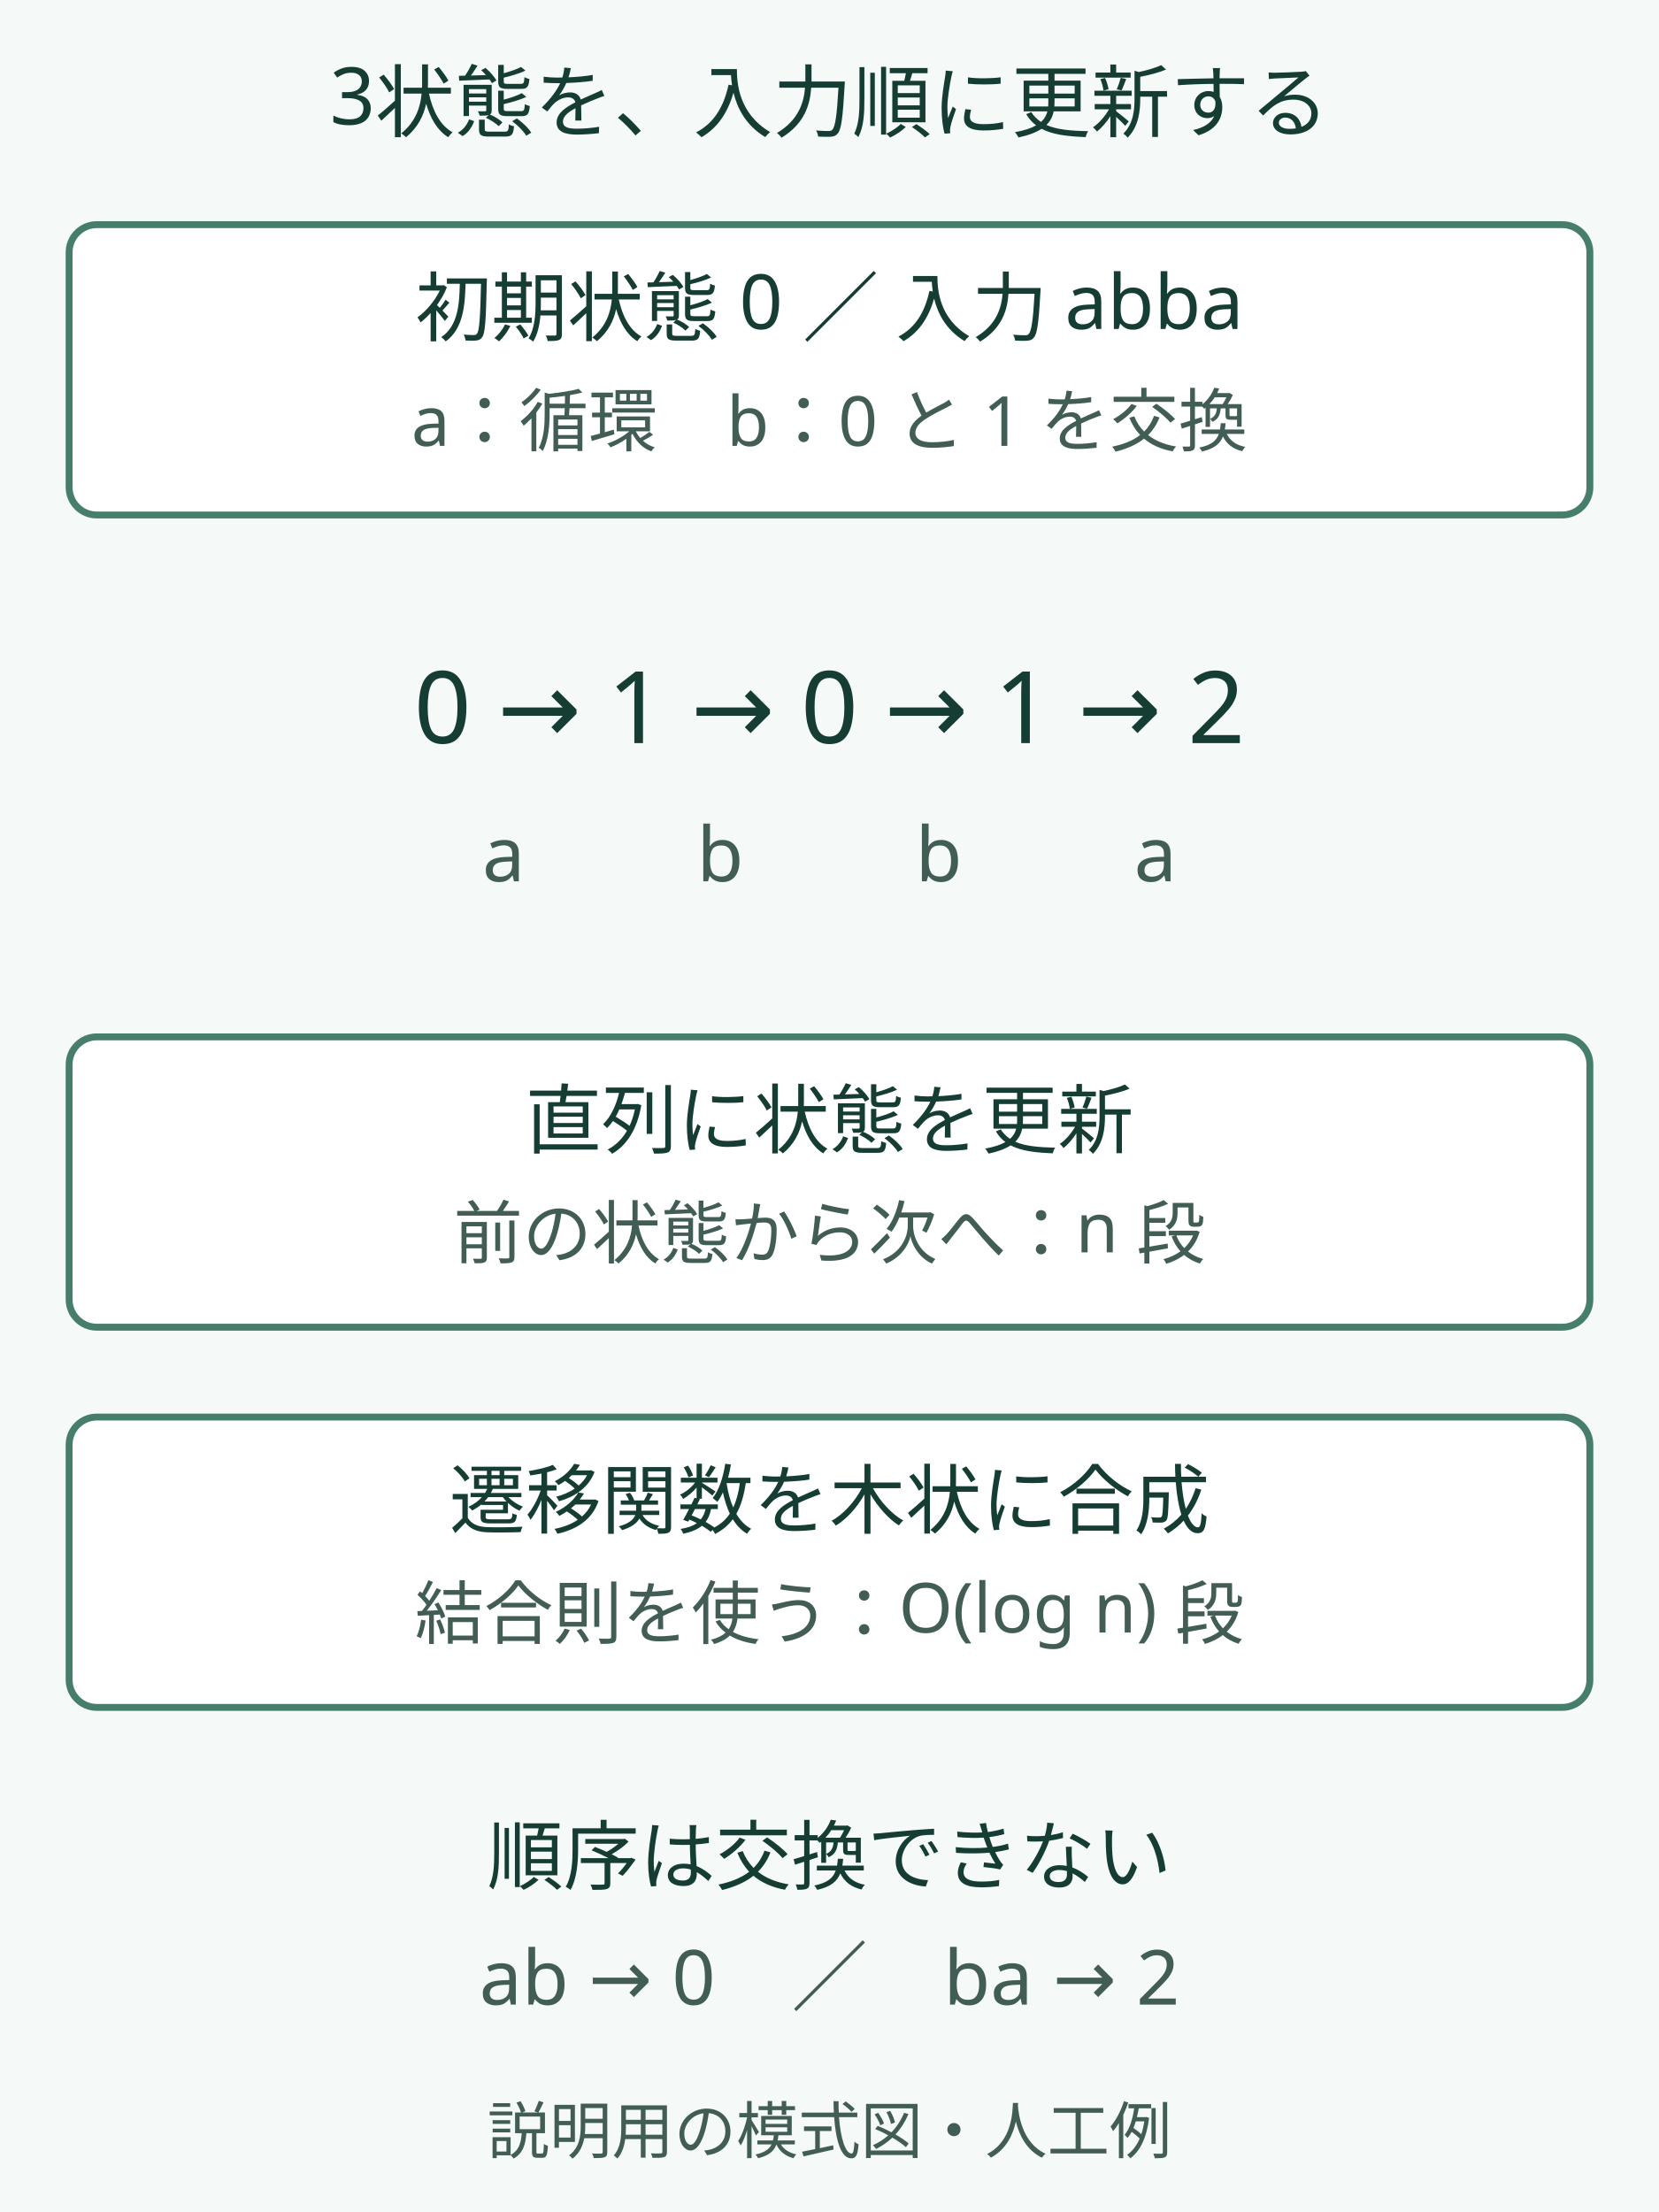
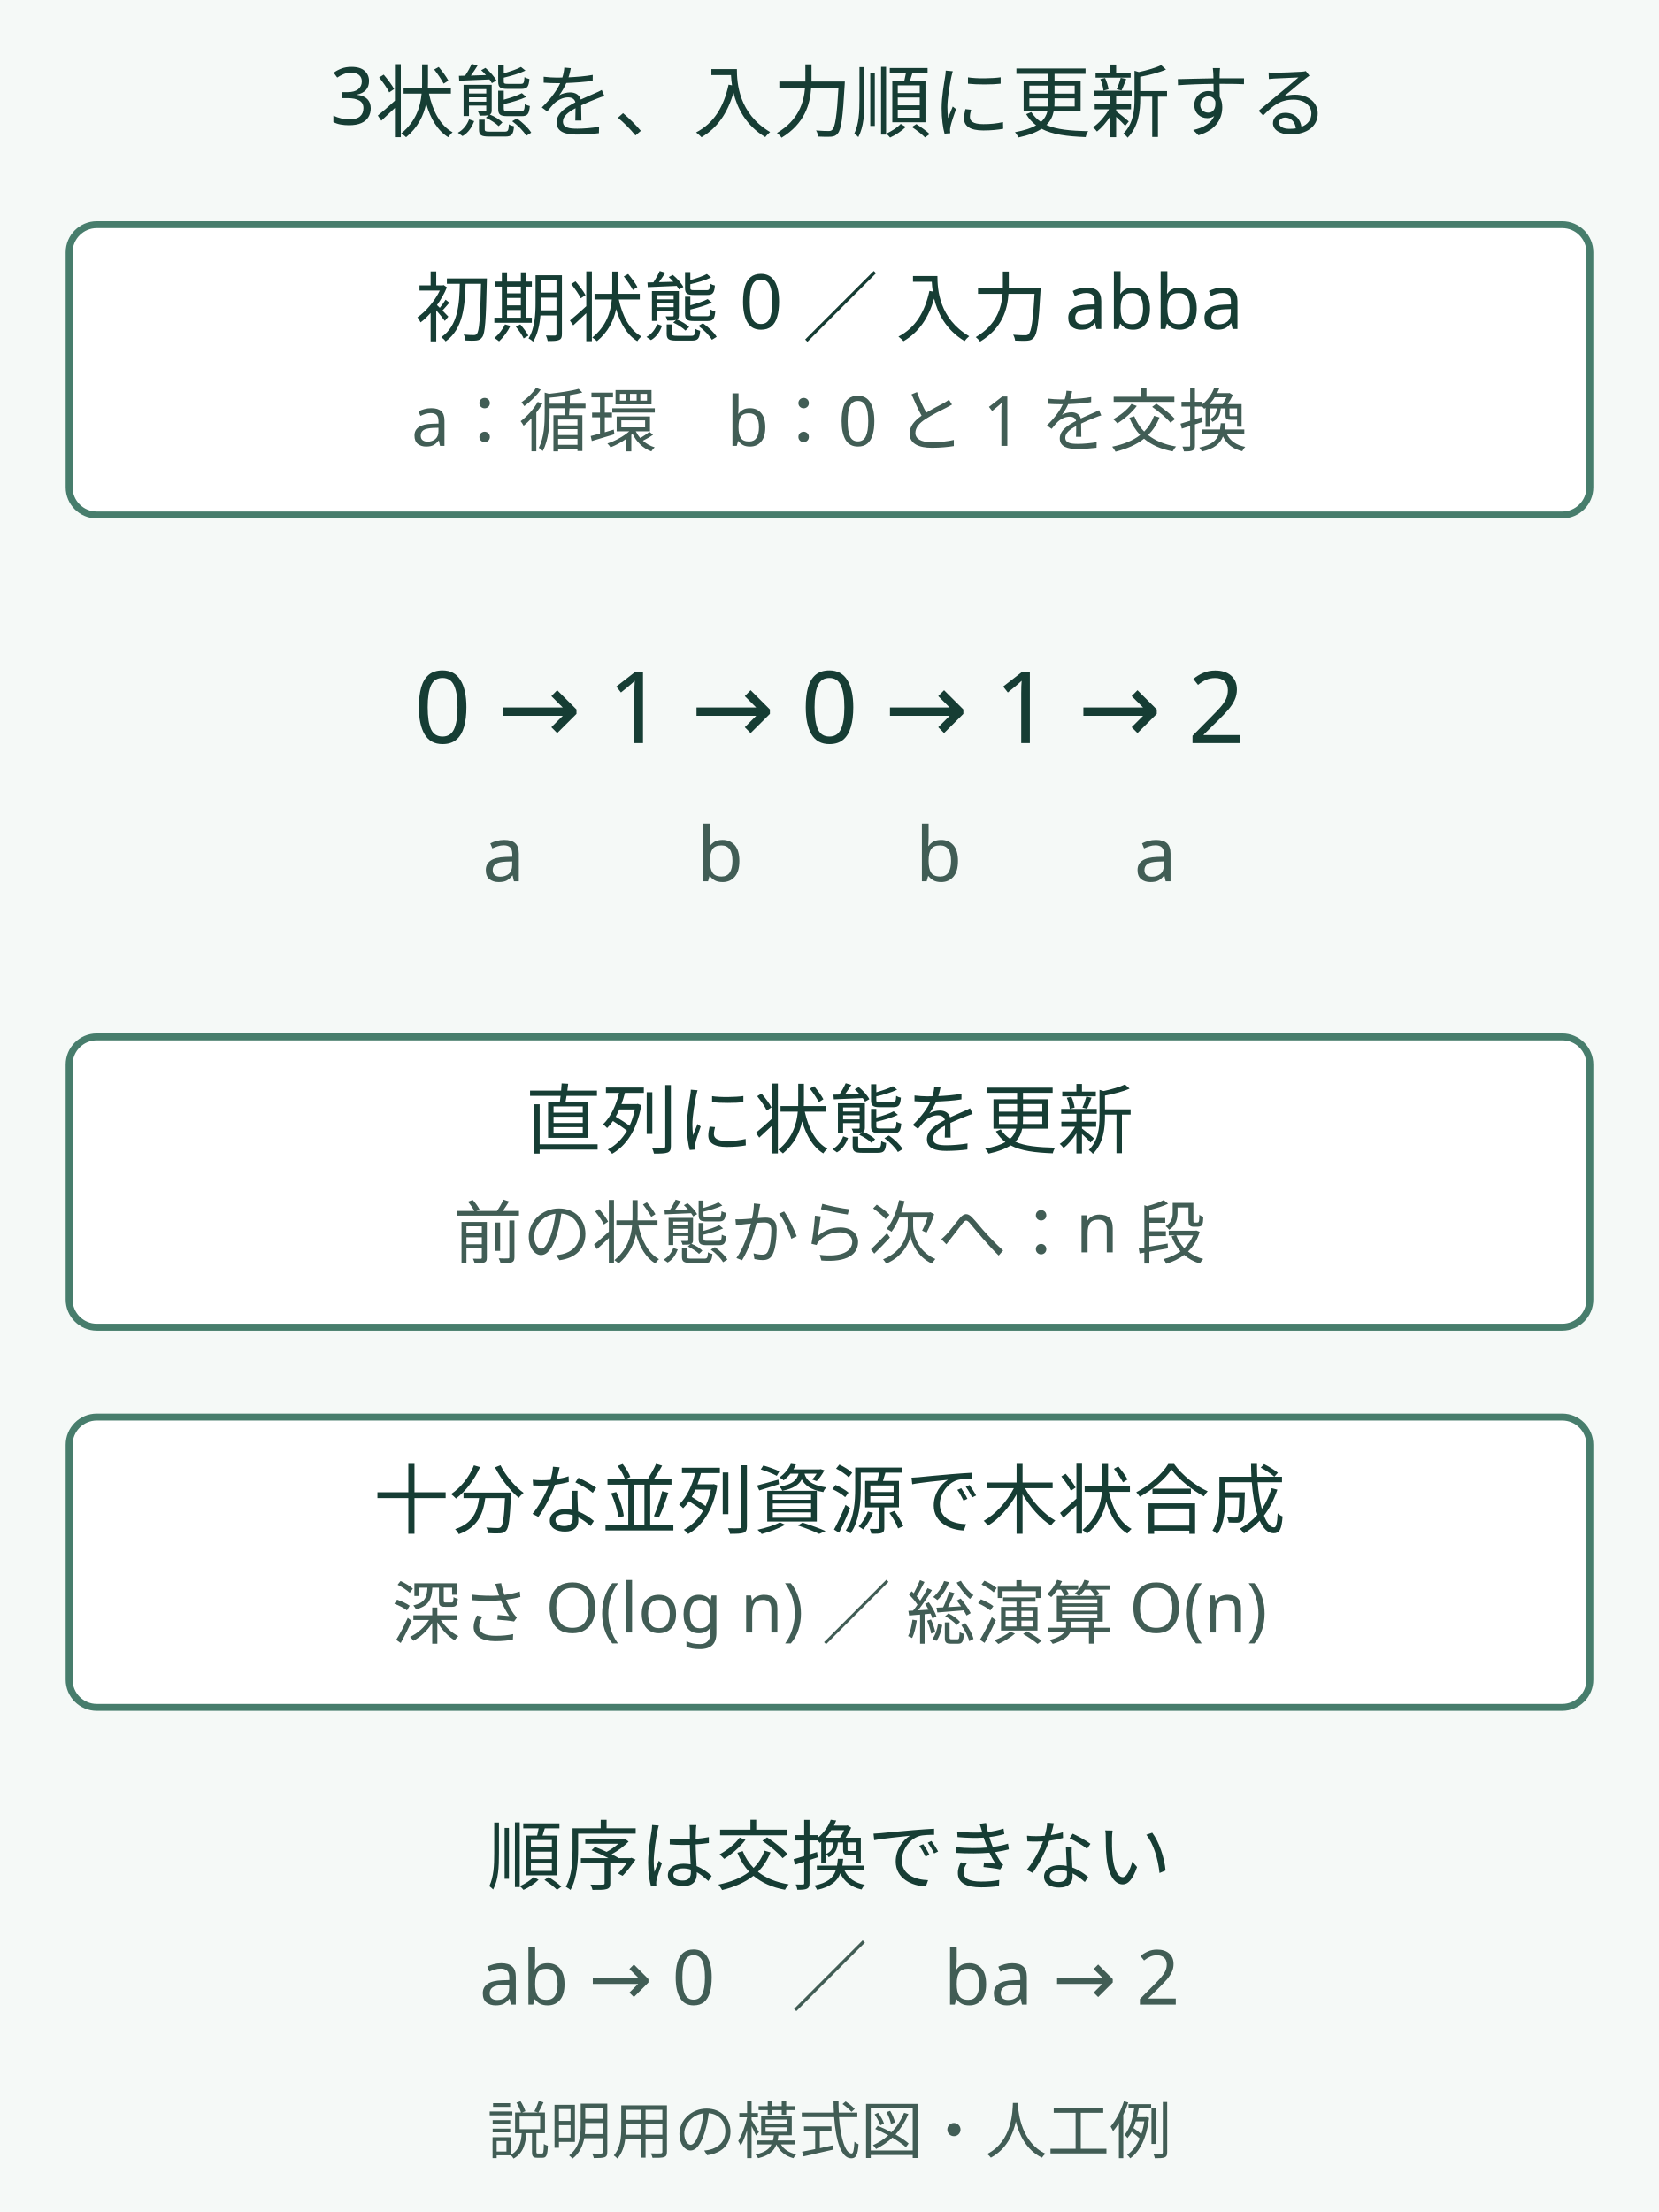
<svg xmlns="http://www.w3.org/2000/svg" width="480" height="640" viewBox="0 0 480 640" role="img" aria-labelledby="title desc">
  <rect width="480" height="640" fill="#f5f9f7" />
  <g font-family="system-ui,sans-serif">
    <text x="240" y="36" text-anchor="middle" fill="#163d34" font-size="23">3状態を、入力順に更新する</text>
    <rect x="20" y="65" width="440" height="84" rx="8" fill="#ffffff" stroke="#477d6c" stroke-width="2" />
    <text x="240" y="97" text-anchor="middle" fill="#163d34" font-size="22">初期状態 0 ／ 入力 abba</text>
    <text x="240" y="129" text-anchor="middle" fill="#415d55" font-size="20">a：循環　b：0 と 1 を交換</text>
    <text x="240" y="215" text-anchor="middle" fill="#163d34" font-size="29">0 → 1 → 0 → 1 → 2</text>
    <text x="240" y="255" text-anchor="middle" fill="#415d55" font-size="22">a　　 b　　 b　　 a</text>
    <rect x="20" y="300" width="440" height="84" rx="8" fill="#ffffff" stroke="#477d6c" stroke-width="2" />
    <text x="240" y="332" text-anchor="middle" fill="#163d34" font-size="22">直列に状態を更新</text>
    <text x="240" y="364" text-anchor="middle" fill="#415d55" font-size="20">前の状態から次へ：n 段</text>
    <rect x="20" y="410" width="440" height="84" rx="8" fill="#ffffff" stroke="#477d6c" stroke-width="2" />
-     <text x="240" y="442" text-anchor="middle" fill="#163d34" font-size="22">遷移関数を木状に合成</text>
-     <text x="240" y="474" text-anchor="middle" fill="#415d55" font-size="20">結合則を使う：O(log n) 段</text>
+     <text x="240" y="442" text-anchor="middle" fill="#163d34" font-size="22">十分な並列資源で木状合成</text>
+     <text x="240" y="474" text-anchor="middle" fill="#415d55" font-size="20">深さ O(log n) ／ 総演算 O(n)</text>
    <text x="240" y="545" text-anchor="middle" fill="#163d34" font-size="22">順序は交換できない</text>
    <text x="240" y="580" text-anchor="middle" fill="#415d55" font-size="22">ab → 0　／　ba → 2</text>
    <text x="240" y="623" text-anchor="middle" fill="#415d55" font-size="18">説明用の模式図・人工例</text>
  </g>
</svg>
